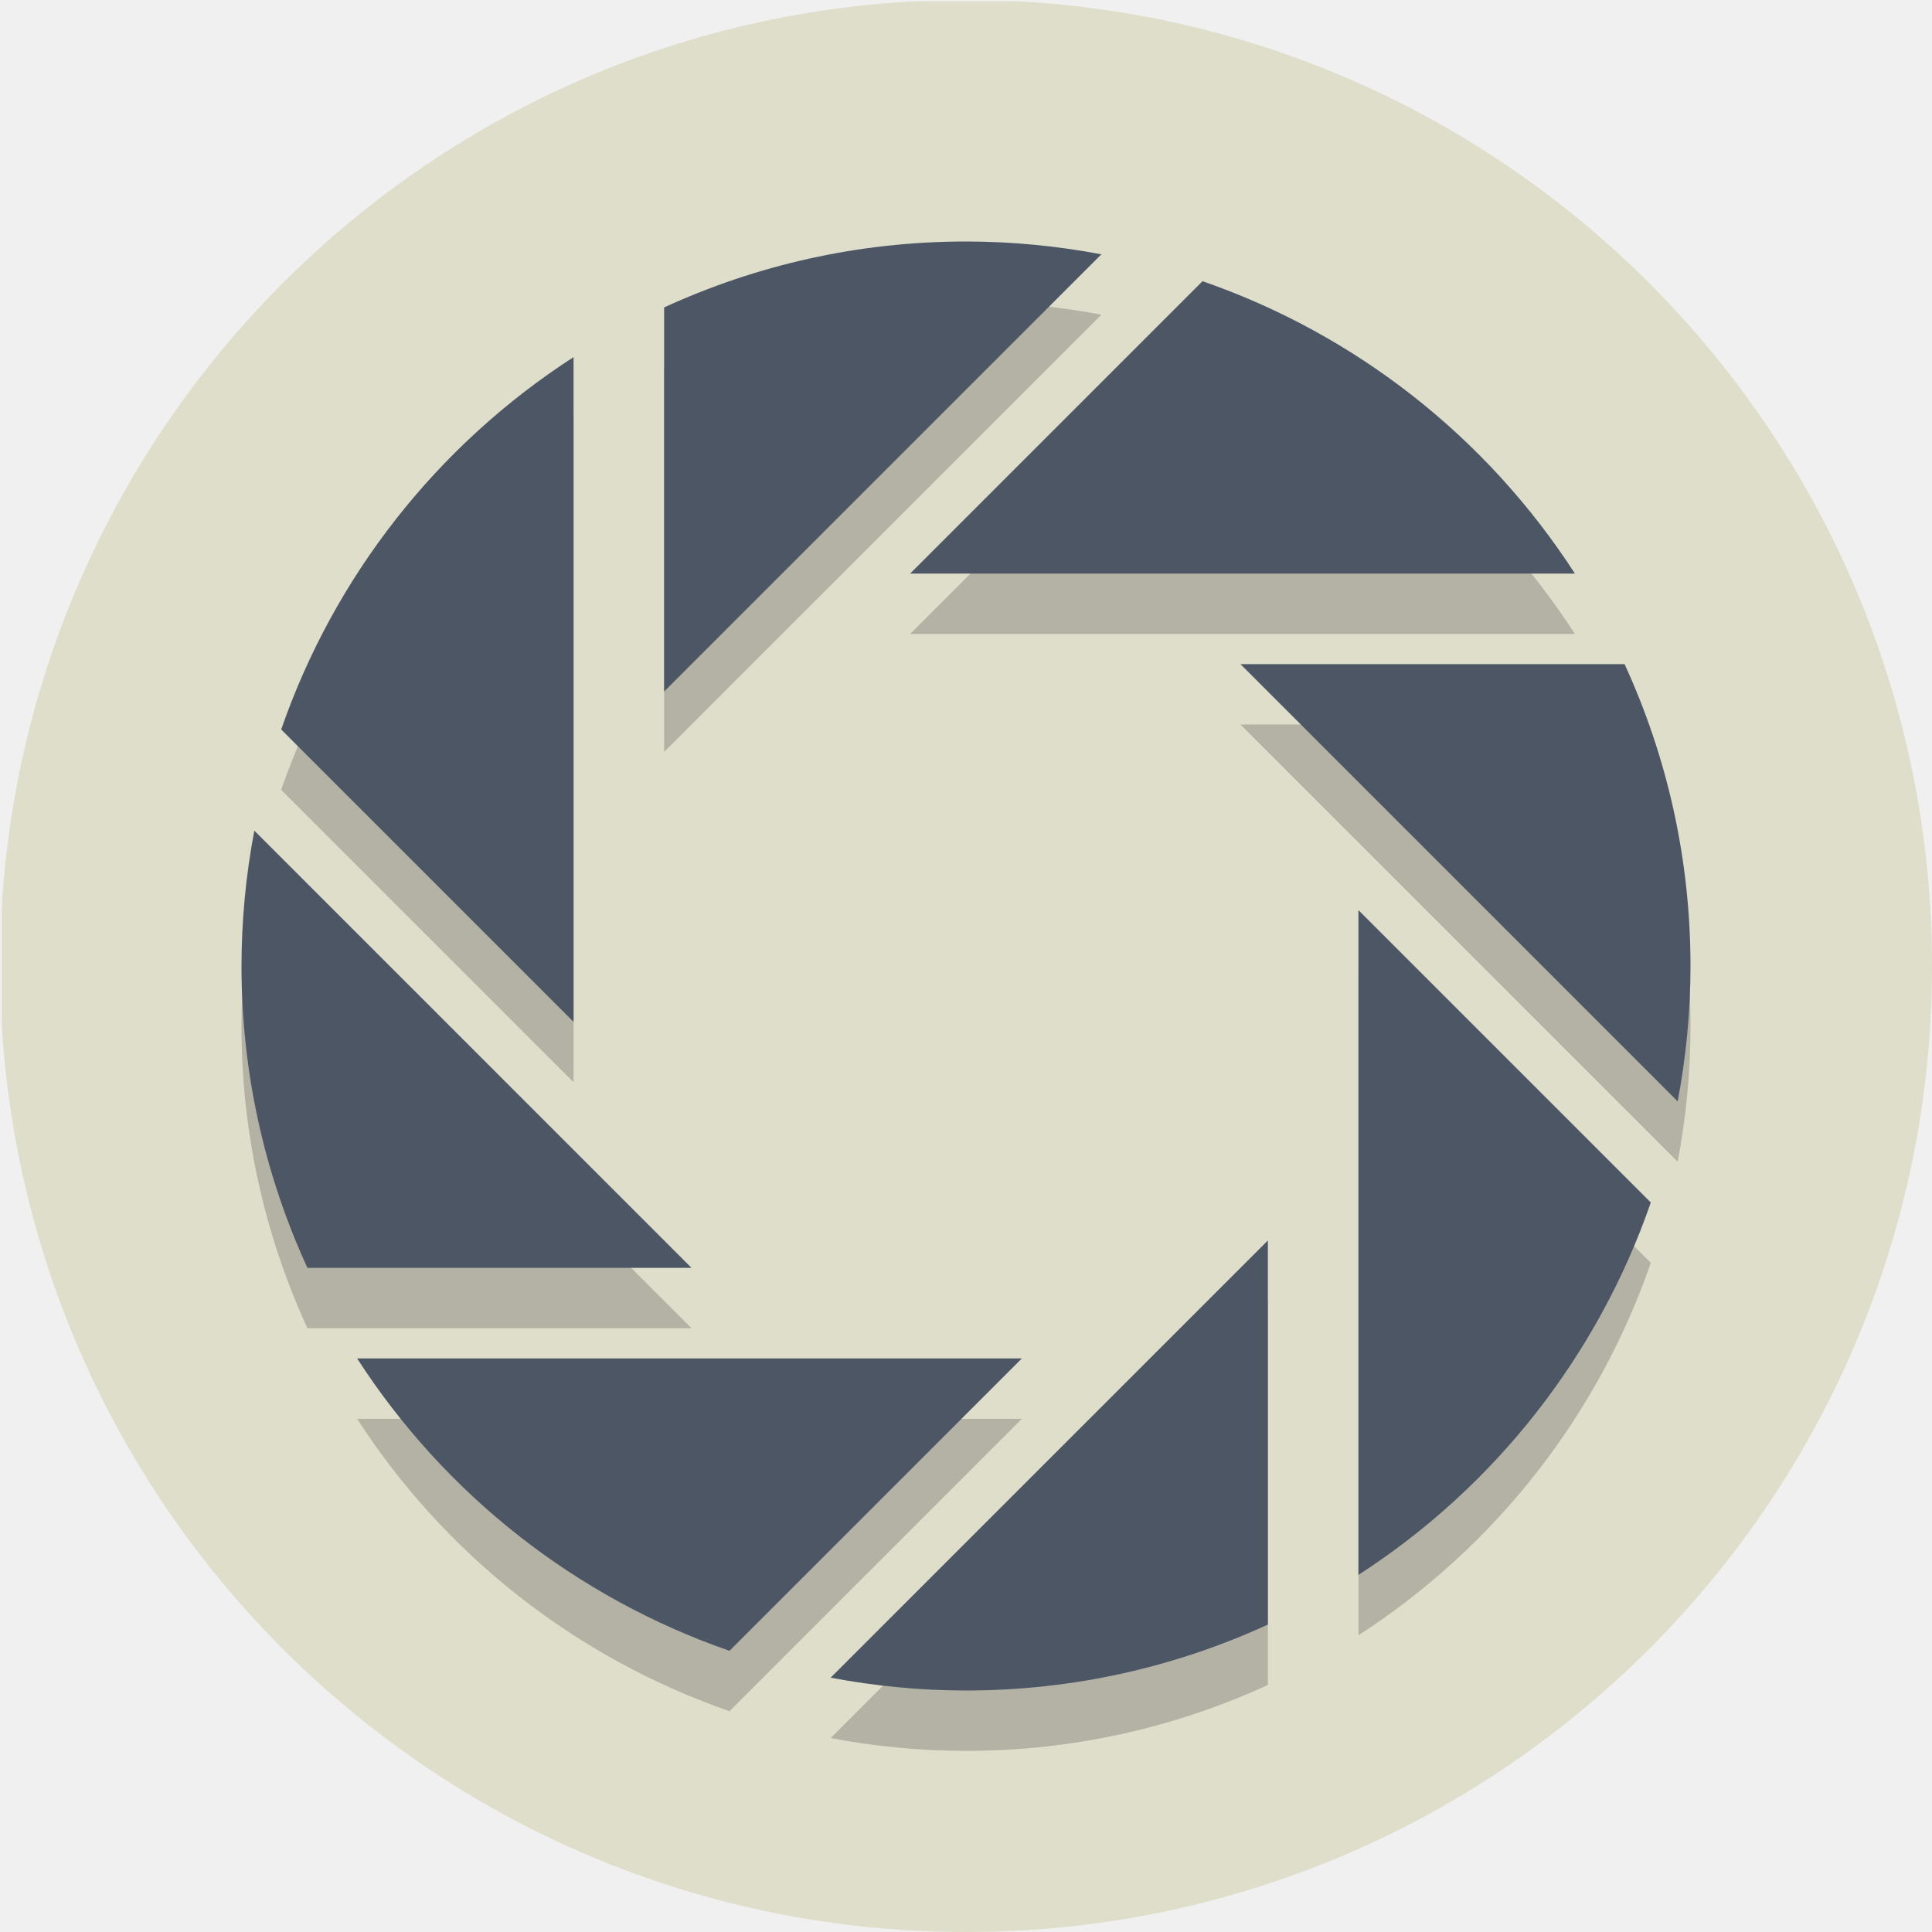
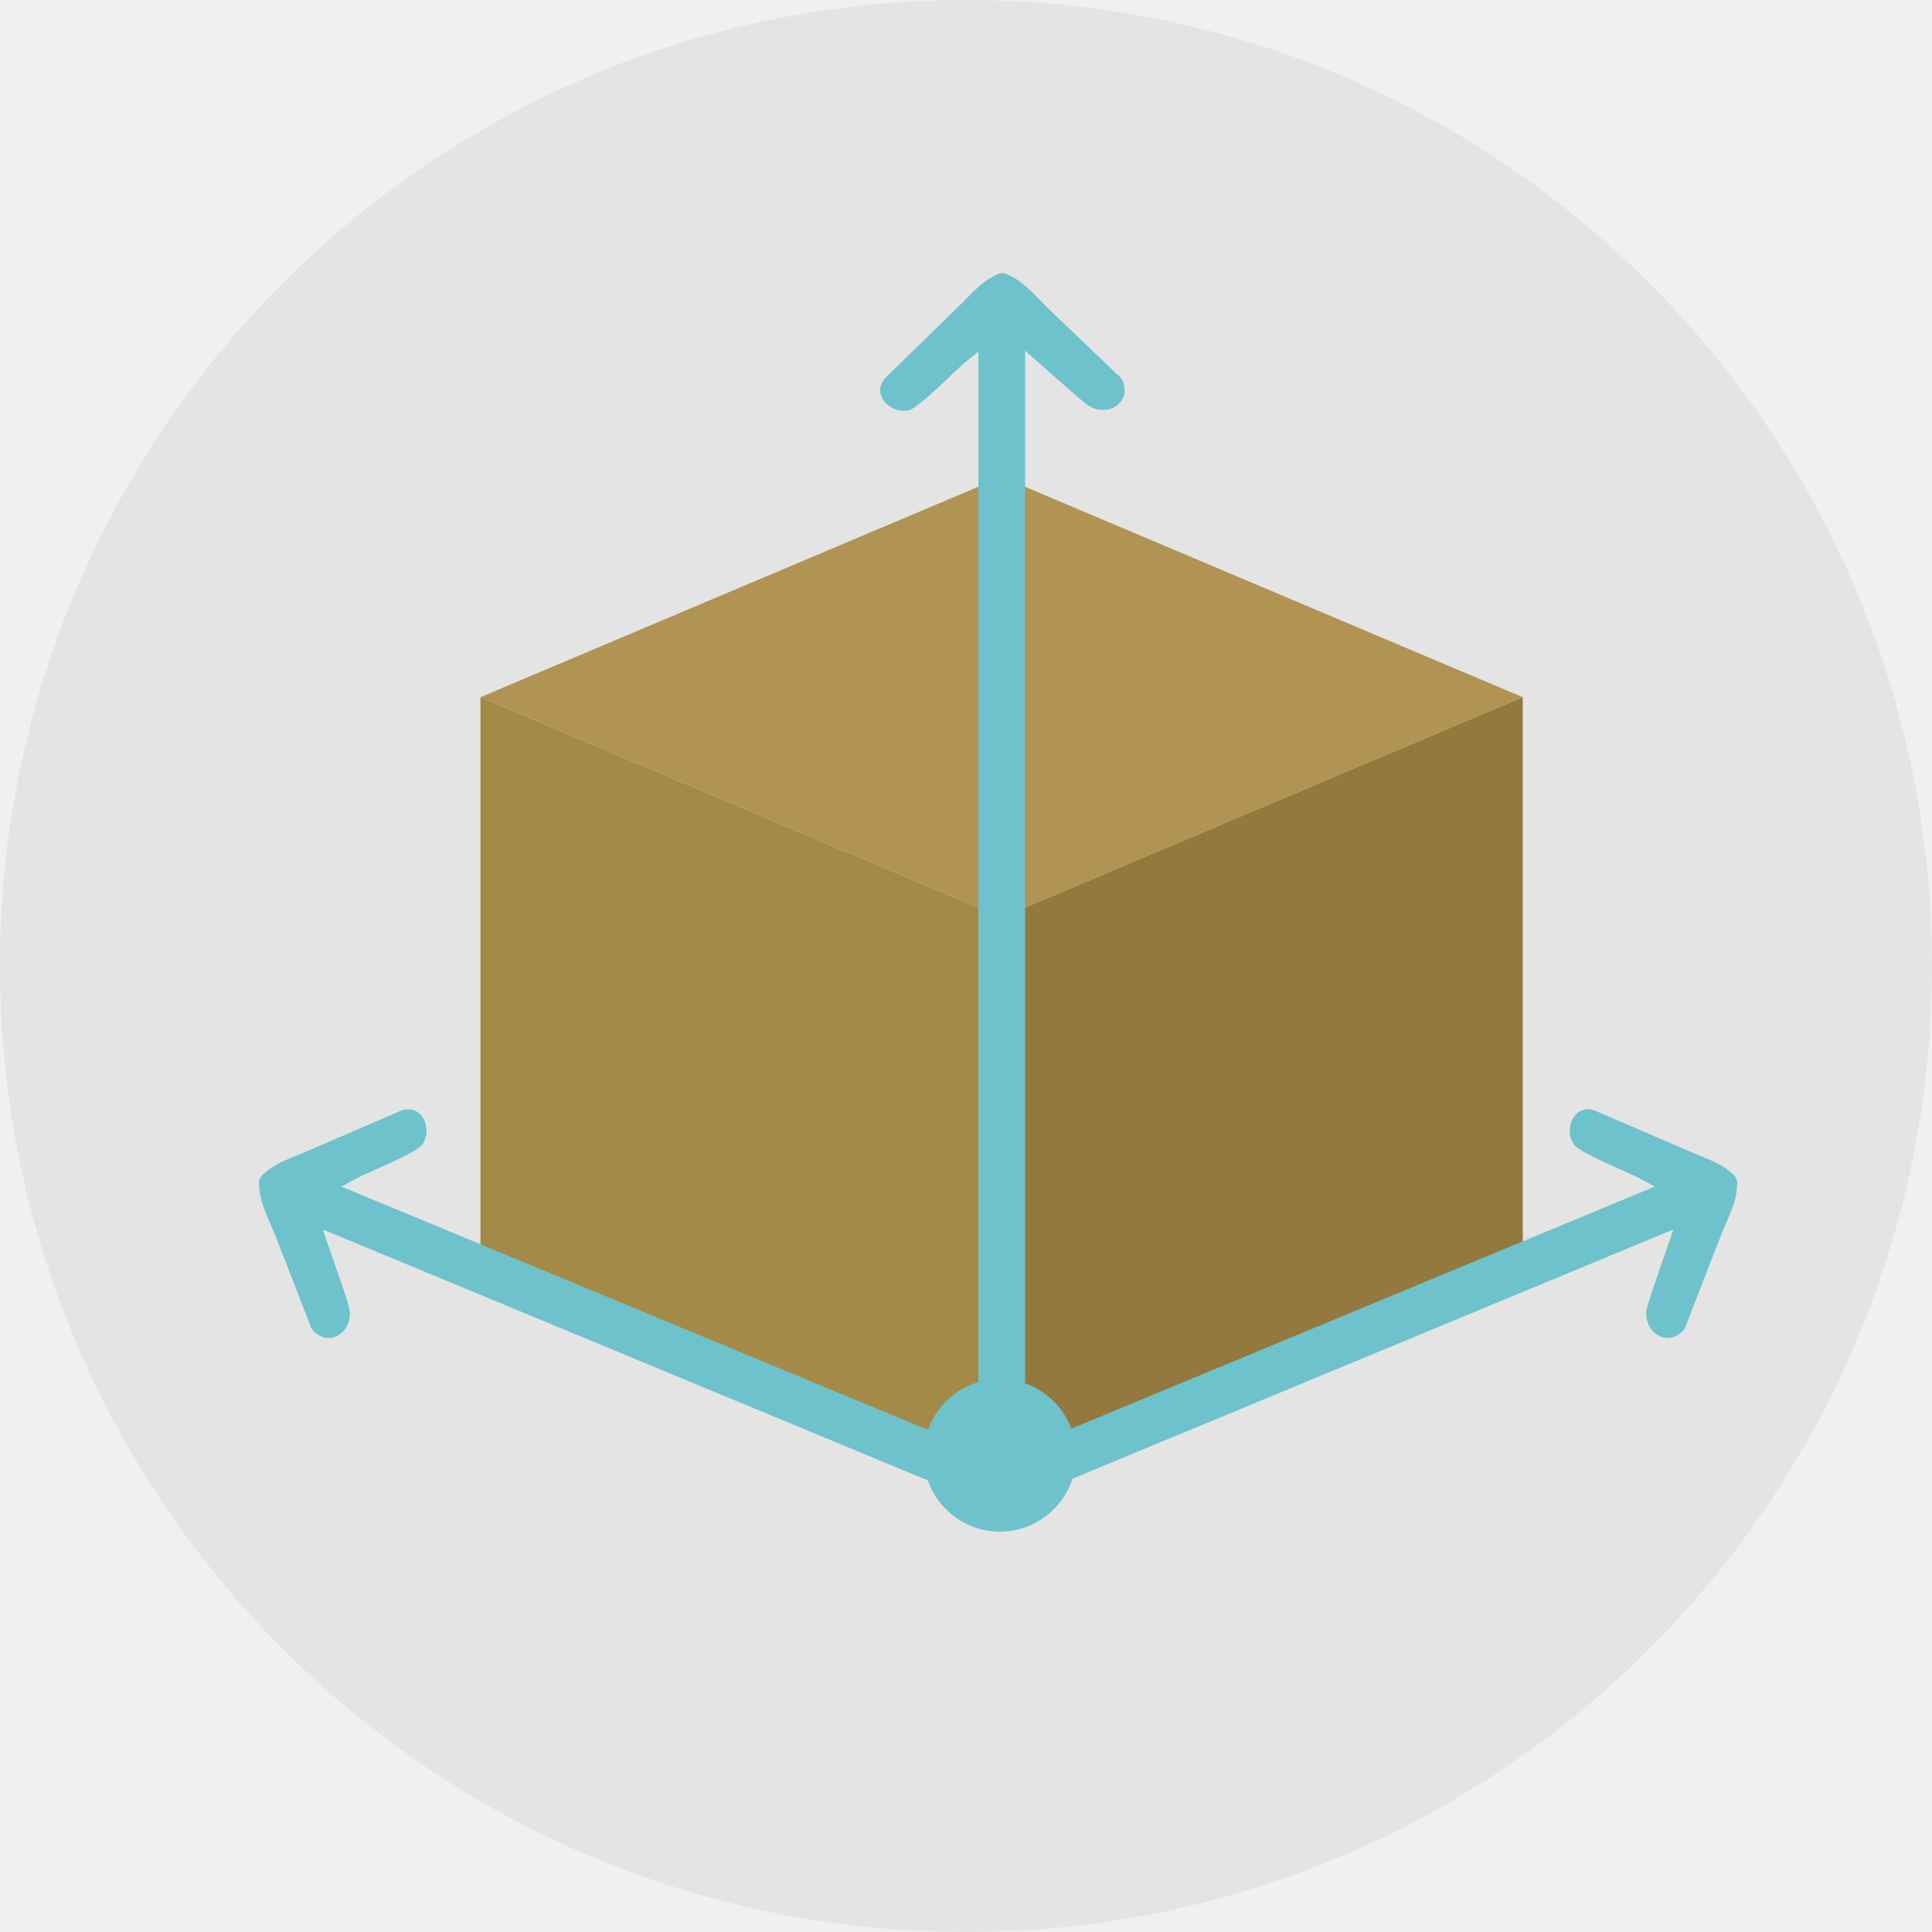
- <svg xmlns="http://www.w3.org/2000/svg" xmlns:xlink="http://www.w3.org/1999/xlink" width="64px" height="64px" viewBox="0 0 64 64" version="1.1">
-   <defs>
-     <path id="path-1" d="M.06 64V.04H64V64z" />
-   </defs>
-   <g id="Page-1" stroke="none" stroke-width="1" fill="none" fill-rule="evenodd">
-     <g id="aperture">
-       <g id="Group-3">
-         <mask id="mask-2" fill="#fff">
-           <use xlink:href="#path-1" />
-         </mask>
-         <path d="M64 32c0 17.673-14.327 32-32 32C14.327 64 0 49.673 0 32 0 14.327 14.327 0 32 0c17.673 0 32 14.327 32 32" id="Fill-1" fill="#DEDECA" mask="url(#mask-2)" />
-       </g>
-       <path d="M19 35.85l-9.685-9.685A24.063 24.063 0 0 1 19 13.83v22.02" id="Fill-4" fill="#B3B2A4" />
-       <path d="M22.908 44H10.184A23.888 23.888 0 0 1 8 34c0-1.533.15-3.03.425-4.484L22.908 44" id="Fill-5" fill="#B3B2A4" />
-       <path d="M32 58c-1.533 0-3.031-.15-4.484-.425L42 43.092v12.724A23.888 23.888 0 0 1 32 58" id="Fill-6" fill="#B3B2A4" />
-       <path d="M24.165 56.685A24.069 24.069 0 0 1 11.83 47h22.02l-9.685 9.685" id="Fill-7" fill="#B3B2A4" />
-       <path d="M55.575 38.484L41.092 24h12.724A23.888 23.888 0 0 1 56 34c0 1.533-.15 3.03-.425 4.484" id="Fill-8" fill="#B3B2A4" />
-       <path d="M45 54.17V32.15l9.685 9.685A24.063 24.063 0 0 1 45 54.17" id="Fill-9" fill="#B3B2A4" />
-       <path d="M52.17 21H30.15l9.685-9.685A24.069 24.069 0 0 1 52.17 21" id="Fill-10" fill="#B3B2A4" />
-       <path d="M22 24.908V12.184A23.888 23.888 0 0 1 32 10c1.533 0 3.03.15 4.484.425L22 24.908" id="Fill-11" fill="#B3B2A4" />
-       <path d="M19 11.83a24.063 24.063 0 0 0-9.685 12.335L19 33.85V11.83" id="Fill-12" fill="#4C5665" />
-       <path d="M8.425 27.516A24.097 24.097 0 0 0 8 32c0 3.57.785 6.955 2.184 10h12.724L8.425 27.516" id="Fill-13" fill="#4C5665" />
-       <path d="M27.516 55.575C28.969 55.85 30.467 56 32 56c3.57 0 6.955-.785 10-2.184V41.092L27.516 55.575" id="Fill-14" fill="#4C5665" />
-       <path d="M11.83 45a24.063 24.063 0 0 0 12.335 9.685L33.85 45H11.83" id="Fill-15" fill="#4C5665" />
-       <path d="M55.575 36.484C55.85 35.03 56 33.533 56 32c0-3.57-.785-6.955-2.184-10H41.092l14.483 14.484" id="Fill-16" fill="#4C5665" />
-       <path d="M45 52.17a24.063 24.063 0 0 0 9.685-12.335L45 30.15v22.02" id="Fill-17" fill="#4C5665" />
-       <path d="M52.17 19a24.063 24.063 0 0 0-12.335-9.685L30.15 19h22.02" id="Fill-18" fill="#4C5665" />
-       <path d="M36.484 8.425A24.097 24.097 0 0 0 32 8c-3.57 0-6.955.786-10 2.184v12.724L36.484 8.425" id="Fill-19" fill="#4C5665" />
-     </g>
+ <svg xmlns="http://www.w3.org/2000/svg" version="1.1" id="Layer_1" x="0px" y="0px" viewBox="0 0 473.935 473.935" style="enable-background:new 0 0 473.935 473.935;" xml:space="preserve">
+   <circle style="fill:#E4E4E4;" cx="236.967" cy="236.967" r="236.967" />
+   <polygon style="fill:#A48A47;" points="245.701,366.284 117.859,312.241 117.859,171.033 245.701,225.076 " />
+   <polygon style="fill:#B19353;" points="373.55,171.033 245.708,116.987 117.859,171.033 245.701,225.076 " />
+   <polygon style="fill:#93793D;" points="373.55,312.241 245.708,366.284 245.708,225.076 373.55,171.033 " />
+   <g>
+     <path style="fill:#6EC2CB;" d="M245.731,370.055c7.745,0,5.736-10.791,5.736-15.644c0-4.64,0-263.729,0-268.376   c2.638,2.215,12.468,11.192,15.222,13.238c4.385,3.252,10.544-0.052,8.924-5.16c-0.06-0.415-0.24-0.834-0.546-1.231   c-0.239-0.404-0.543-0.703-0.868-0.909c-3.214-3.083-13.586-12.954-16.801-16.041c-3.128-3.005-6.043-6.754-10.05-8.513   c-0.206-0.116-0.43-0.228-0.688-0.307c-0.681-0.228-1.658-0.079-2.324,0.344c-3.656,1.646-6.264,4.924-9.164,7.708   c-3.596,3.457-14.14,13.826-17.736,17.28c-4.157,3.996,0.935,9.377,5.658,8.15c2.354-0.621,11.6-10.021,13.418-11.502   c1.171-0.95,2.331-1.916,3.502-2.874c0,4.61,0,263.669,0,268.279C240.009,359.339,238.004,370.055,245.731,370.055z" />
+     <path style="fill:#6EC2CB;" d="M239.43,366.314c2.952,7.154,12.161,1.182,16.647-0.67c4.288-1.77,150.117-62.278,154.409-64.044   c-1.036,3.289-5.59,15.794-6.432,19.117c-1.328,5.298,4.071,9.736,8.172,6.286c0.374-0.221,0.681-0.543,0.928-0.98   c0.284-0.382,0.453-0.767,0.513-1.156c1.631-4.142,6.795-17.489,8.427-21.642c1.587-4.037,3.933-8.165,4.034-12.539   c0.03-0.236,0.045-0.486,0.03-0.752c-0.052-0.711-0.561-1.564-1.205-2.009c-2.922-2.758-6.941-3.918-10.619-5.534   c-4.569-2.006-18.174-7.802-22.743-9.811c-5.276-2.324-8.311,4.445-5.373,8.337c1.471,1.942,13.68,6.904,15.749,8.019   c1.325,0.718,2.66,1.422,3.981,2.137c-4.262,1.762-150.053,62.256-154.319,64.018C247.156,356.929,236.485,359.17,239.43,366.314z" />
+     <path style="fill:#6EC2CB;" d="M250.255,366.314c-2.952,7.154-12.161,1.182-16.64-0.67c-4.288-1.77-150.117-62.278-154.416-64.044   c1.036,3.289,5.59,15.794,6.432,19.117c1.336,5.298-4.071,9.736-8.172,6.286c-0.367-0.221-0.681-0.543-0.928-0.98   c-0.284-0.382-0.445-0.767-0.513-1.156c-1.624-4.142-6.795-17.489-8.419-21.642c-1.587-4.037-3.94-8.165-4.041-12.539   c-0.03-0.236-0.037-0.486-0.022-0.752c0.045-0.711,0.554-1.564,1.205-2.009c2.915-2.758,6.941-3.918,10.619-5.534   c4.561-2.006,18.174-7.802,22.735-9.811c5.283-2.324,8.318,4.445,5.373,8.337c-1.463,1.942-13.672,6.904-15.749,8.019   c-1.317,0.718-2.653,1.422-3.981,2.137c4.262,1.762,150.061,62.256,154.319,64.018C242.528,356.929,253.199,359.17,250.255,366.314   z" />
+     <circle style="fill:#6EC2CB;" cx="245.274" cy="357.004" r="18.709" />
  </g>
+   <g>
+ </g>
+   <g>
+ </g>
+   <g>
+ </g>
+   <g>
+ </g>
+   <g>
+ </g>
+   <g>
+ </g>
+   <g>
+ </g>
+   <g>
+ </g>
+   <g>
+ </g>
+   <g>
+ </g>
+   <g>
+ </g>
+   <g>
+ </g>
+   <g>
+ </g>
+   <g>
+ </g>
+   <g>
+ </g>
</svg>
